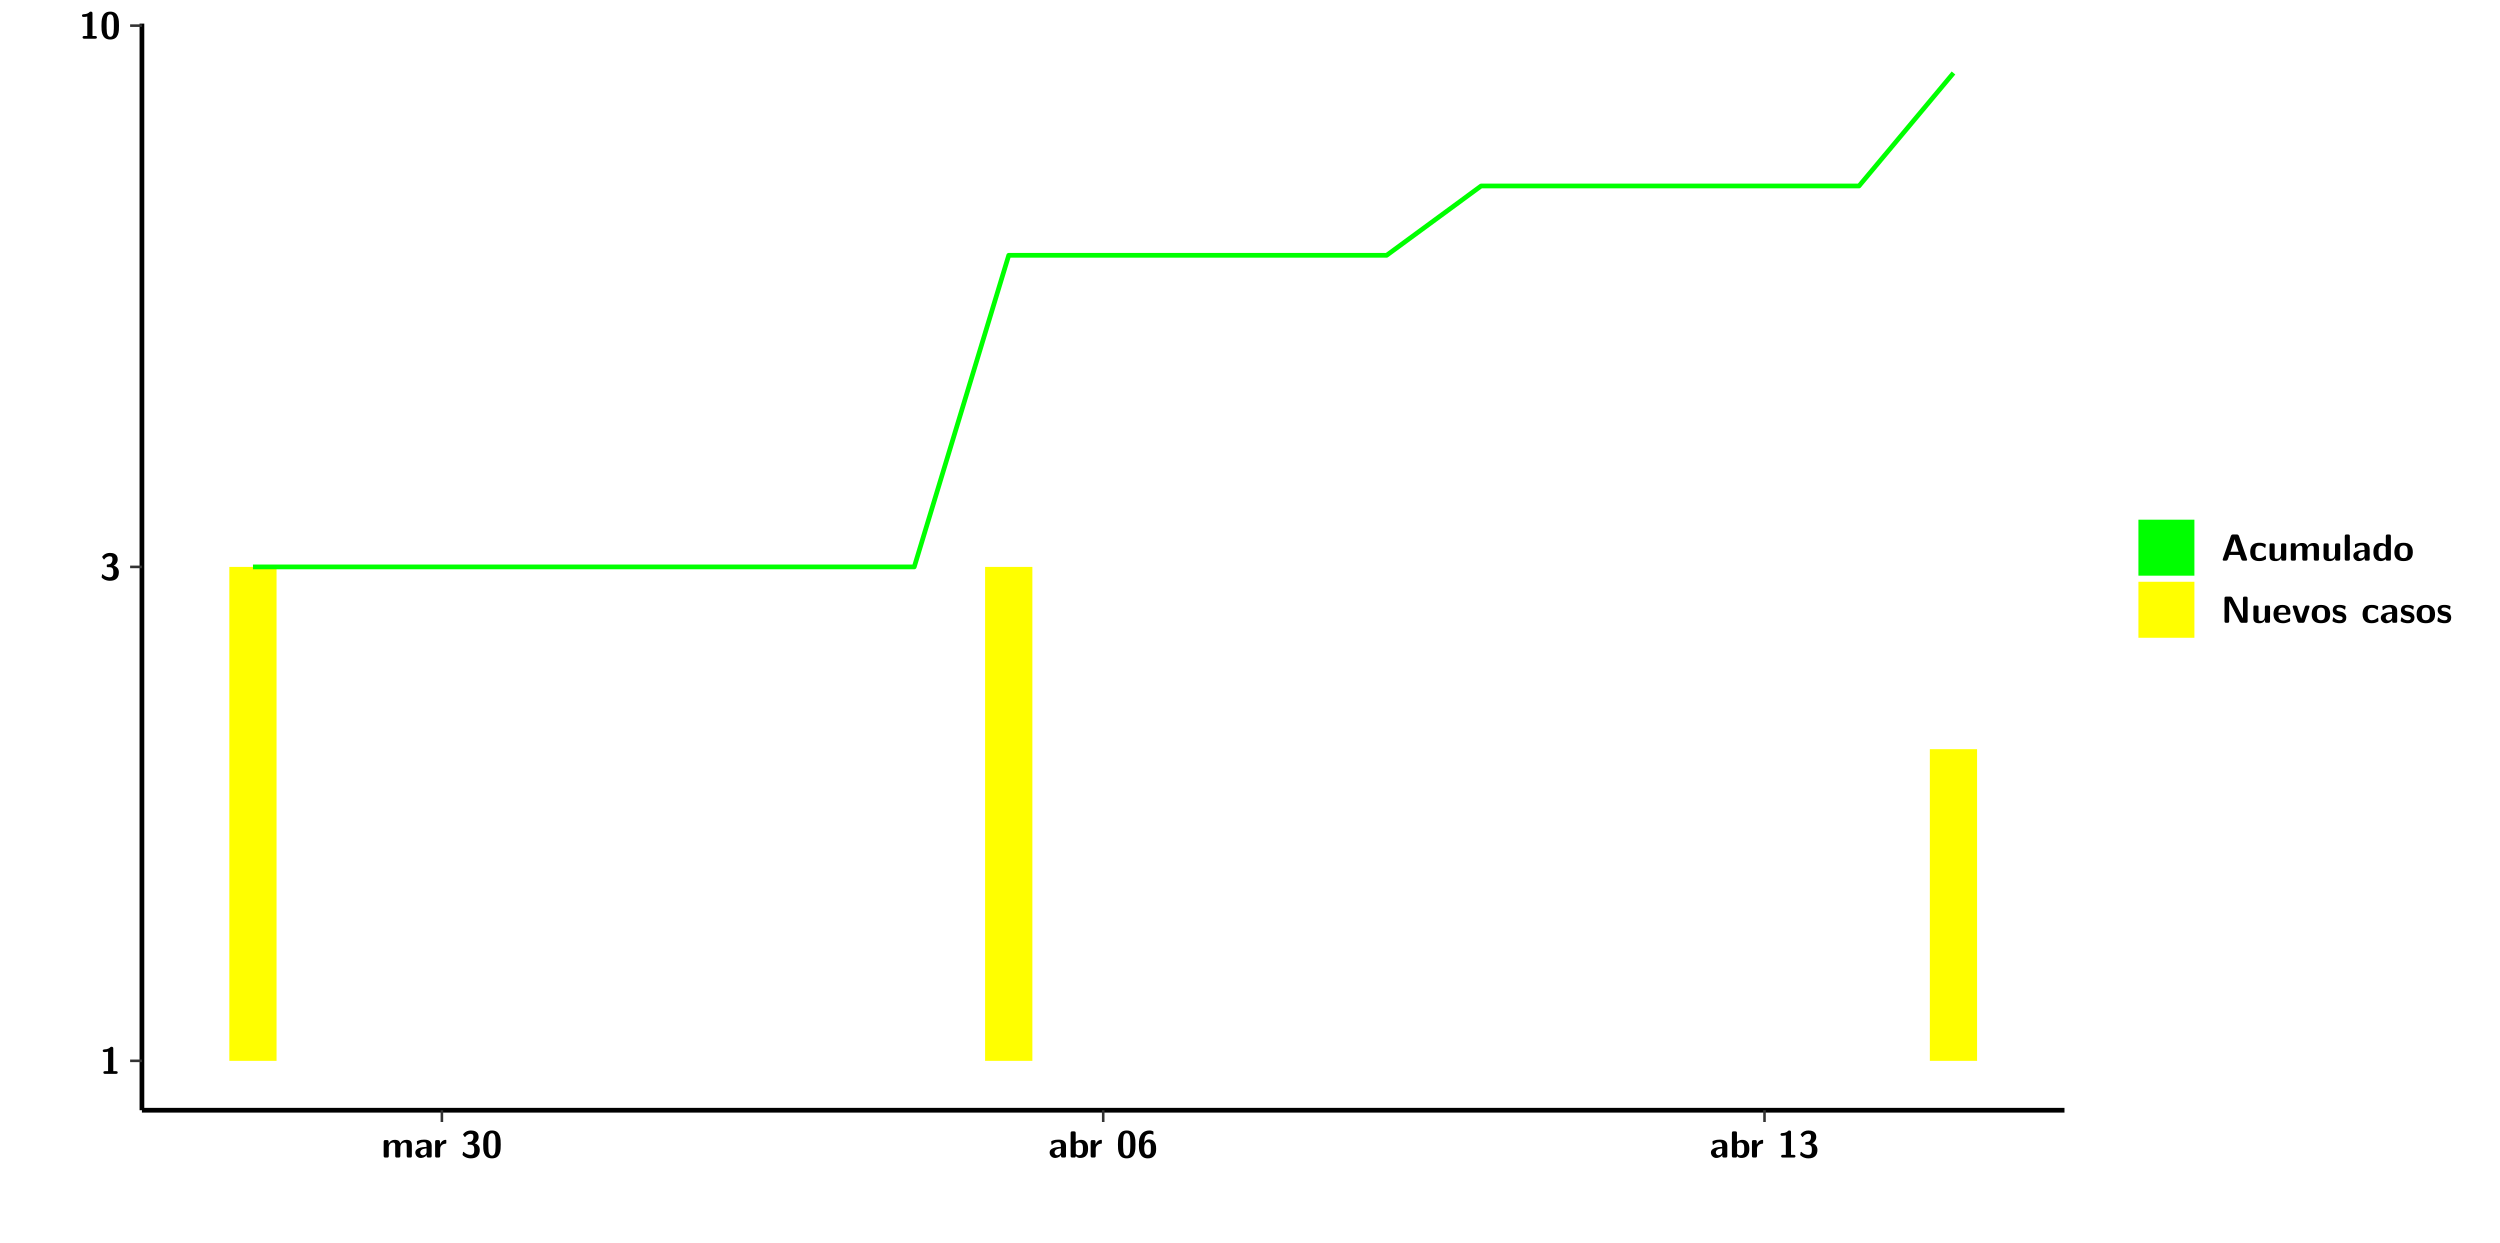
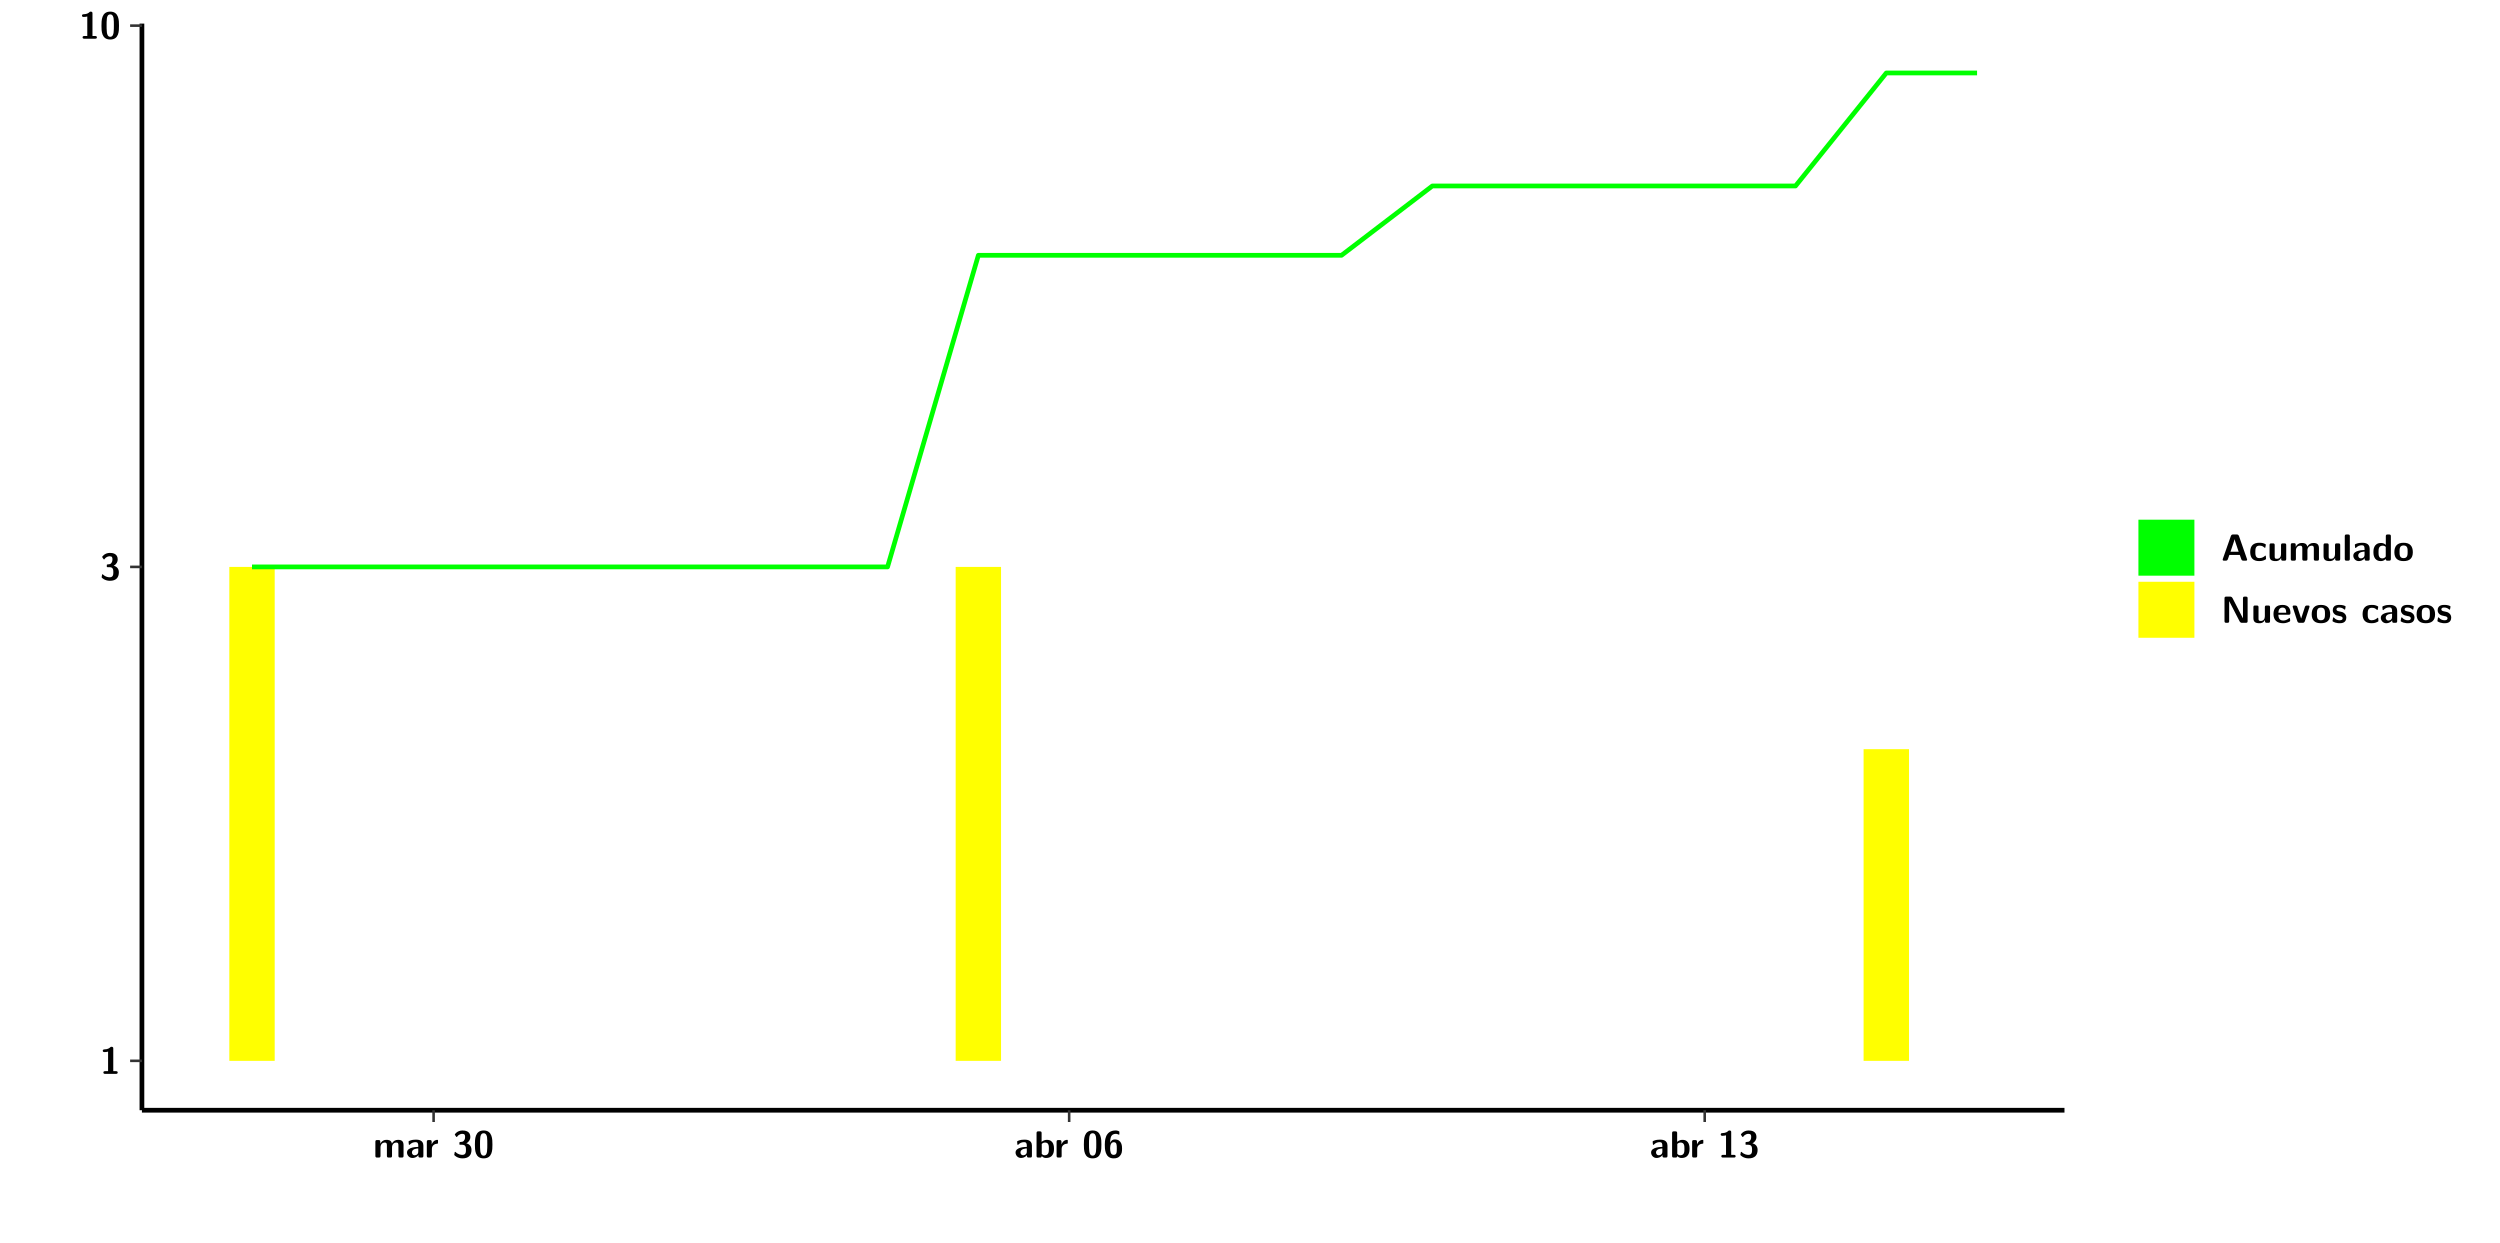
<svg xmlns="http://www.w3.org/2000/svg" xmlns:xlink="http://www.w3.org/1999/xlink" width="579.653pt" height="288pt" viewBox="0 0 579.653 288" version="1.1">
  <defs>
    <g>
      <symbol overflow="visible" id="glyph0-0">
        <path style="stroke:none;" d="" />
      </symbol>
      <symbol overflow="visible" id="glyph0-1">
        <path style="stroke:none;" d="M 3.109 -5.859 C 3.109 -6.016 3.109 -6.281 2.719 -6.281 C 2.547 -6.281 2.516 -6.266 2.406 -6.156 C 2.25 -6.016 1.922 -5.688 1.047 -5.672 C 0.891 -5.672 0.672 -5.609 0.672 -5.359 C 0.672 -5.047 0.969 -5.047 1.094 -5.047 C 1.344 -5.047 1.656 -5.078 1.906 -5.156 L 1.906 -0.625 L 1.234 -0.625 C 1.109 -0.625 0.812 -0.625 0.812 -0.312 C 0.812 0 1.109 0 1.234 0 L 3.719 0 C 3.828 0 4.141 0 4.141 -0.312 C 4.141 -0.625 3.828 -0.625 3.719 -0.625 L 3.109 -0.625 Z M 3.109 -5.859 " />
      </symbol>
      <symbol overflow="visible" id="glyph0-2">
        <path style="stroke:none;" d="M 0.844 -4.859 C 0.906 -4.766 0.953 -4.766 0.969 -4.766 C 1.031 -4.766 1.047 -4.797 1.094 -4.859 C 1.547 -5.5 2.172 -5.5 2.281 -5.5 C 2.844 -5.5 2.922 -5.203 2.922 -4.781 C 2.922 -4.656 2.922 -4.234 2.641 -3.906 C 2.438 -3.656 2.219 -3.641 1.953 -3.625 C 1.859 -3.609 1.688 -3.609 1.672 -3.578 C 1.609 -3.562 1.609 -3.5 1.609 -3.359 L 1.609 -3.203 C 1.609 -2.984 1.609 -2.969 1.844 -2.969 L 2.219 -2.969 C 3.031 -2.969 3.125 -2.469 3.125 -1.797 C 3.125 -1.203 3.062 -0.625 2.266 -0.625 C 1.984 -0.625 1.328 -0.688 0.75 -1.25 C 0.672 -1.328 0.656 -1.328 0.625 -1.328 C 0.531 -1.328 0.516 -1.25 0.516 -1.234 C 0.516 -1.234 0.406 -0.672 0.406 -0.625 C 0.406 -0.516 1.156 0.188 2.312 0.188 C 3.812 0.188 4.406 -0.609 4.406 -1.781 C 4.406 -2.562 3.984 -3.109 3.203 -3.297 C 3.906 -3.688 4.141 -4.266 4.141 -4.766 C 4.141 -6.156 2.891 -6.281 2.328 -6.281 C 1.125 -6.281 0.531 -5.422 0.531 -5.344 C 0.531 -5.297 0.594 -5.219 0.594 -5.219 Z M 0.844 -4.859 " />
      </symbol>
      <symbol overflow="visible" id="glyph0-3">
        <path style="stroke:none;" d="M 4.438 -3 C 4.438 -4.203 4.438 -6.281 2.406 -6.281 C 0.375 -6.281 0.375 -4.219 0.375 -3 C 0.375 -1.812 0.375 0.188 2.406 0.188 C 4.438 0.188 4.438 -1.781 4.438 -3 Z M 2.406 -0.438 C 1.75 -0.438 1.656 -1.25 1.625 -1.484 C 1.562 -1.953 1.562 -2.766 1.562 -3.125 C 1.562 -3.641 1.562 -4.203 1.625 -4.641 C 1.641 -4.875 1.734 -5.641 2.406 -5.641 C 3.047 -5.641 3.156 -4.906 3.188 -4.734 C 3.25 -4.281 3.25 -3.594 3.25 -3.125 C 3.25 -2.625 3.25 -1.953 3.188 -1.469 C 3.156 -1.234 3.062 -0.438 2.406 -0.438 Z M 2.406 -0.438 " />
      </symbol>
      <symbol overflow="visible" id="glyph0-4">
        <path style="stroke:none;" d="M 7.062 -2.844 C 7.062 -3.75 6.672 -4.109 5.781 -4.109 C 5.156 -4.109 4.688 -3.828 4.359 -3.25 C 4.219 -4.078 3.484 -4.109 3.109 -4.109 C 2.938 -4.109 2.578 -4.109 2.188 -3.828 C 1.906 -3.625 1.734 -3.344 1.672 -3.203 L 1.672 -3.641 C 1.672 -3.922 1.609 -4.062 1.25 -4.062 L 0.953 -4.062 C 0.625 -4.062 0.531 -3.969 0.531 -3.641 L 0.531 -0.422 C 0.531 -0.109 0.625 0 0.953 0 L 1.297 0 C 1.625 0 1.719 -0.109 1.719 -0.422 L 1.719 -2.359 C 1.719 -3.141 2.25 -3.484 2.688 -3.484 C 3.109 -3.484 3.203 -3.297 3.203 -2.828 L 3.203 -0.422 C 3.203 -0.109 3.297 0 3.625 0 L 3.969 0 C 4.297 0 4.391 -0.109 4.391 -0.422 L 4.391 -2.359 C 4.391 -3.141 4.922 -3.484 5.359 -3.484 C 5.781 -3.484 5.875 -3.297 5.875 -2.828 L 5.875 -0.422 C 5.875 -0.109 5.969 0 6.297 0 L 6.641 0 C 6.984 0 7.062 -0.109 7.062 -0.422 Z M 7.062 -2.844 " />
      </symbol>
      <symbol overflow="visible" id="glyph0-5">
        <path style="stroke:none;" d="M 4.062 -2.766 C 4.062 -4.156 2.734 -4.156 2.297 -4.156 C 1.891 -4.156 1.453 -4.125 0.859 -3.891 C 0.672 -3.797 0.625 -3.781 0.625 -3.688 C 0.625 -3.625 0.688 -3.109 0.688 -3.047 C 0.703 -2.984 0.75 -2.938 0.812 -2.938 C 0.844 -2.938 0.875 -2.969 0.906 -3 C 1.281 -3.391 1.719 -3.578 2.266 -3.578 C 2.734 -3.578 2.875 -3.297 2.875 -2.781 L 2.875 -2.469 C 2.562 -2.469 0.266 -2.453 0.266 -1.172 C 0.266 -0.547 0.766 0.094 1.531 0.094 C 1.828 0.094 2.484 0.016 2.906 -0.594 L 2.906 -0.422 C 2.906 -0.141 2.969 0 3.328 0 L 3.641 0 C 3.984 0 4.062 -0.109 4.062 -0.422 Z M 2.875 -1.344 C 2.875 -0.531 2.047 -0.531 2.016 -0.531 C 1.641 -0.531 1.406 -0.844 1.406 -1.188 C 1.406 -2.047 2.625 -2.109 2.875 -2.109 Z M 2.875 -1.344 " />
      </symbol>
      <symbol overflow="visible" id="glyph0-6">
        <path style="stroke:none;" d="M 1.703 -2.016 C 1.703 -2.844 2.391 -3.188 2.938 -3.219 C 3.109 -3.234 3.125 -3.234 3.125 -3.469 L 3.125 -3.875 C 3.125 -4.047 3.125 -4.109 2.969 -4.109 C 2.719 -4.109 2.078 -4.031 1.672 -3.078 L 1.656 -3.078 L 1.656 -3.641 C 1.656 -3.922 1.594 -4.062 1.234 -4.062 L 0.953 -4.062 C 0.641 -4.062 0.531 -3.969 0.531 -3.641 L 0.531 -0.422 C 0.531 -0.109 0.625 0 0.953 0 L 1.281 0 C 1.609 0 1.703 -0.109 1.703 -0.422 Z M 1.703 -2.016 " />
      </symbol>
      <symbol overflow="visible" id="glyph0-7">
        <path style="stroke:none;" d="M 1.703 -5.656 C 1.703 -5.938 1.641 -6.078 1.281 -6.078 L 0.953 -6.078 C 0.641 -6.078 0.531 -5.984 0.531 -5.656 L 0.531 -0.422 C 0.531 -0.109 0.625 0 0.953 0 L 1.312 0 C 1.453 0 1.719 0 1.734 -0.344 C 2.125 0.094 2.578 0.094 2.719 0.094 C 4.578 0.094 4.578 -1.594 4.578 -2.031 C 4.578 -2.453 4.578 -4.109 2.938 -4.109 C 2.219 -4.109 1.781 -3.703 1.703 -3.625 Z M 1.734 -3.172 C 1.844 -3.281 2.109 -3.484 2.5 -3.484 C 3.391 -3.484 3.391 -2.672 3.391 -2.016 C 3.391 -1.375 3.391 -0.531 2.406 -0.531 C 2.047 -0.531 1.828 -0.75 1.734 -0.875 Z M 1.734 -3.172 " />
      </symbol>
      <symbol overflow="visible" id="glyph0-8">
        <path style="stroke:none;" d="M 3.781 -5.859 C 3.781 -6.062 3.781 -6.078 3.484 -6.188 C 3.25 -6.281 3.016 -6.281 2.922 -6.281 C 0.406 -6.281 0.406 -3.75 0.406 -2.984 C 0.406 -2.078 0.406 0.188 2.453 0.188 C 3.125 0.188 3.547 0.031 3.906 -0.375 C 4.359 -0.891 4.406 -1.391 4.406 -2.062 C 4.406 -2.562 4.406 -4.203 2.703 -4.203 C 2.219 -4.203 1.859 -3.922 1.625 -3.422 C 1.672 -4.203 1.688 -4.406 1.812 -4.75 C 2.062 -5.422 2.641 -5.5 2.953 -5.5 C 3.109 -5.5 3.344 -5.469 3.547 -5.359 C 3.609 -5.312 3.641 -5.297 3.688 -5.297 C 3.781 -5.297 3.781 -5.406 3.781 -5.531 Z M 2.438 -0.625 C 1.75 -0.625 1.641 -1.422 1.641 -2.172 C 1.641 -2.906 1.859 -3.562 2.484 -3.562 C 3.188 -3.562 3.188 -2.938 3.188 -2.078 C 3.188 -1.219 3.188 -0.625 2.438 -0.625 Z M 2.438 -0.625 " />
      </symbol>
      <symbol overflow="visible" id="glyph0-9">
        <path style="stroke:none;" d="M 4.156 -5.703 C 4.031 -6.078 3.766 -6.078 3.594 -6.078 L 2.828 -6.078 C 2.641 -6.078 2.391 -6.078 2.266 -5.703 L 0.406 -0.406 C 0.375 -0.297 0.375 -0.281 0.375 -0.234 C 0.375 0 0.594 0 0.703 0 L 1.031 0 C 1.188 0 1.453 0 1.578 -0.344 L 1.922 -1.328 L 4.344 -1.328 L 4.641 -0.484 C 4.75 -0.172 4.812 0 5.234 0 L 5.703 0 C 5.828 0 6.047 0 6.047 -0.234 C 6.047 -0.281 6.047 -0.297 6 -0.406 Z M 2.812 -3.938 C 2.938 -4.328 3.062 -4.656 3.125 -4.969 L 3.141 -4.969 C 3.188 -4.766 3.188 -4.75 3.25 -4.547 L 4.078 -2.078 L 2.188 -2.078 Z M 2.812 -3.938 " />
      </symbol>
      <symbol overflow="visible" id="glyph0-10">
        <path style="stroke:none;" d="M 4 -0.438 C 4 -0.531 3.969 -0.938 3.953 -1.047 C 3.953 -1.078 3.938 -1.172 3.844 -1.172 C 3.812 -1.172 3.797 -1.172 3.703 -1.078 C 3.562 -0.953 3.141 -0.594 2.422 -0.594 C 1.516 -0.594 1.516 -1.469 1.516 -2.031 C 1.516 -2.75 1.562 -3.484 2.453 -3.484 C 3.031 -3.484 3.266 -3.344 3.578 -3.078 C 3.688 -2.984 3.703 -2.984 3.734 -2.984 C 3.828 -2.984 3.844 -3.062 3.844 -3.094 C 3.859 -3.172 3.953 -3.656 3.953 -3.703 C 3.953 -3.781 3.891 -3.812 3.75 -3.891 C 3.328 -4.078 3.062 -4.156 2.453 -4.156 C 1.141 -4.156 0.328 -3.547 0.328 -2.016 C 0.328 -0.562 1.078 0.094 2.406 0.094 C 2.641 0.094 3.172 0.094 3.75 -0.203 C 4 -0.344 4 -0.344 4 -0.438 Z M 4 -0.438 " />
      </symbol>
      <symbol overflow="visible" id="glyph0-11">
        <path style="stroke:none;" d="M 4.391 -3.594 C 4.391 -3.875 4.328 -4.016 3.969 -4.016 L 3.609 -4.016 C 3.281 -4.016 3.188 -3.906 3.188 -3.594 L 3.188 -1.516 C 3.188 -0.938 2.891 -0.438 2.266 -0.438 C 1.766 -0.438 1.719 -0.562 1.719 -1.031 L 1.719 -3.594 C 1.719 -3.875 1.656 -4.016 1.297 -4.016 L 0.953 -4.016 C 0.625 -4.016 0.531 -3.922 0.531 -3.594 L 0.531 -1.109 C 0.531 -0.172 1.031 0.094 1.953 0.094 C 2.188 0.094 2.812 0.094 3.219 -0.656 L 3.219 -0.422 C 3.219 -0.141 3.281 0 3.641 0 L 3.969 0 C 4.297 0 4.391 -0.109 4.391 -0.422 Z M 4.391 -3.594 " />
      </symbol>
      <symbol overflow="visible" id="glyph0-12">
        <path style="stroke:none;" d="M 1.703 -5.656 C 1.703 -5.938 1.641 -6.078 1.281 -6.078 L 0.953 -6.078 C 0.641 -6.078 0.531 -5.984 0.531 -5.656 L 0.531 -0.422 C 0.531 -0.109 0.625 0 0.953 0 L 1.281 0 C 1.609 0 1.703 -0.109 1.703 -0.422 Z M 1.703 -5.656 " />
      </symbol>
      <symbol overflow="visible" id="glyph0-13">
        <path style="stroke:none;" d="M 4.375 -5.656 C 4.375 -5.938 4.312 -6.078 3.953 -6.078 L 3.625 -6.078 C 3.297 -6.078 3.203 -5.969 3.203 -5.656 L 3.203 -3.672 C 2.812 -4.047 2.375 -4.109 2.109 -4.109 C 0.328 -4.109 0.328 -2.422 0.328 -2 C 0.328 -1.594 0.328 0.094 2.062 0.094 C 2.422 0.094 2.812 -0.016 3.188 -0.406 C 3.188 -0.094 3.297 0 3.609 0 L 3.953 0 C 4.281 0 4.375 -0.109 4.375 -0.422 Z M 3.188 -1.094 C 3.188 -0.953 3.188 -0.875 2.922 -0.688 C 2.703 -0.547 2.5 -0.531 2.406 -0.531 C 1.516 -0.531 1.516 -1.344 1.516 -2 C 1.516 -2.656 1.516 -3.484 2.5 -3.484 C 2.75 -3.484 2.984 -3.391 3.188 -3.203 Z M 3.188 -1.094 " />
      </symbol>
      <symbol overflow="visible" id="glyph0-14">
        <path style="stroke:none;" d="M 4.547 -1.969 C 4.547 -3.406 3.844 -4.156 2.406 -4.156 C 0.953 -4.156 0.266 -3.391 0.266 -1.969 C 0.266 -0.547 1.031 0.094 2.406 0.094 C 3.781 0.094 4.547 -0.531 4.547 -1.969 Z M 2.406 -0.594 C 1.469 -0.594 1.469 -1.375 1.469 -2.078 C 1.469 -2.75 1.469 -3.531 2.406 -3.531 C 3.344 -3.531 3.344 -2.766 3.344 -2.078 C 3.344 -1.391 3.344 -0.594 2.406 -0.594 Z M 2.406 -0.594 " />
      </symbol>
      <symbol overflow="visible" id="glyph0-15">
        <path style="stroke:none;" d="M 2.656 -5.734 C 2.469 -6.078 2.203 -6.078 2.031 -6.078 L 1.219 -6.078 C 0.906 -6.078 0.797 -5.984 0.797 -5.656 L 0.797 -0.422 C 0.797 -0.109 0.891 0 1.219 0 L 1.453 0 C 1.781 0 1.875 -0.109 1.875 -0.422 L 1.875 -5.016 L 1.891 -5.016 L 4.297 -0.344 C 4.484 0 4.75 0 4.922 0 L 5.734 0 C 6.062 0 6.156 -0.109 6.156 -0.422 L 6.156 -5.656 C 6.156 -5.938 6.094 -6.078 5.734 -6.078 L 5.5 -6.078 C 5.156 -6.078 5.078 -5.969 5.078 -5.656 L 5.078 -1.062 L 5.062 -1.062 Z M 2.656 -5.734 " />
      </symbol>
      <symbol overflow="visible" id="glyph0-16">
        <path style="stroke:none;" d="M 3.781 -1.875 C 3.984 -1.875 4.203 -1.891 4.203 -2.281 C 4.203 -3.406 3.672 -4.156 2.359 -4.156 C 0.969 -4.156 0.266 -3.375 0.266 -2.047 C 0.266 -0.609 1.109 0.094 2.484 0.094 C 2.812 0.094 3.312 0.047 3.891 -0.234 C 4.078 -0.328 4.141 -0.359 4.141 -0.469 C 4.141 -0.531 4.125 -0.781 4.109 -0.844 C 4.078 -1.125 4.062 -1.125 3.984 -1.125 C 3.953 -1.125 3.938 -1.125 3.844 -1.047 C 3.328 -0.594 2.797 -0.531 2.516 -0.531 C 1.531 -0.531 1.422 -1.312 1.391 -1.875 Z M 1.406 -2.344 C 1.422 -2.875 1.609 -3.531 2.359 -3.531 C 3.062 -3.531 3.203 -3.031 3.219 -2.344 Z M 1.406 -2.344 " />
      </symbol>
      <symbol overflow="visible" id="glyph0-17">
        <path style="stroke:none;" d="M 4.109 -3.609 C 4.141 -3.719 4.141 -3.75 4.141 -3.766 C 4.141 -4.016 3.922 -4.016 3.797 -4.016 L 3.609 -4.016 C 3.25 -4.016 3.141 -3.891 3.062 -3.641 L 2.203 -0.984 L 1.328 -3.641 C 1.266 -3.828 1.203 -4.016 0.781 -4.016 L 0.578 -4.016 C 0.453 -4.016 0.234 -4.016 0.234 -3.766 C 0.234 -3.75 0.234 -3.719 0.266 -3.609 L 1.312 -0.375 C 1.438 0 1.703 0 1.859 0 L 2.5 0 C 2.672 0 2.938 0 3.062 -0.375 Z M 4.109 -3.609 " />
      </symbol>
      <symbol overflow="visible" id="glyph0-18">
        <path style="stroke:none;" d="M 3.469 -1.234 C 3.469 -1.734 3.203 -2.031 3.047 -2.172 C 2.703 -2.484 2.391 -2.547 2.031 -2.609 C 1.547 -2.703 1.188 -2.766 1.188 -3.109 C 1.188 -3.469 1.484 -3.547 1.828 -3.547 C 2.406 -3.547 2.719 -3.328 2.953 -3.125 C 3.047 -3.047 3.062 -3.047 3.094 -3.047 C 3.188 -3.047 3.203 -3.125 3.203 -3.156 C 3.219 -3.219 3.312 -3.719 3.312 -3.766 C 3.312 -3.906 2.844 -4.031 2.75 -4.062 C 2.406 -4.156 2.125 -4.156 1.891 -4.156 C 1.5 -4.156 0.328 -4.156 0.328 -2.906 C 0.328 -2.484 0.516 -2.219 0.75 -2 C 1.062 -1.734 1.406 -1.672 1.906 -1.562 C 2.156 -1.531 2.609 -1.453 2.609 -1.062 C 2.609 -0.656 2.266 -0.594 1.922 -0.594 C 1.531 -0.594 1.047 -0.703 0.625 -1.188 C 0.594 -1.234 0.562 -1.266 0.516 -1.266 C 0.422 -1.266 0.406 -1.188 0.391 -1.125 C 0.375 -1.016 0.266 -0.516 0.266 -0.422 C 0.266 -0.266 0.922 -0.062 0.922 -0.047 C 1.406 0.094 1.766 0.094 1.922 0.094 C 2.359 0.094 3.469 0.062 3.469 -1.234 Z M 3.469 -1.234 " />
      </symbol>
    </g>
    <clipPath id="clip1">
      <path d="M 0 0 L 576.008 0 L 576.008 288 L 0 288 Z M 0 0 " />
    </clipPath>
    <clipPath id="clip2">
      <path d="M 32.906 5.477 L 478.672 5.477 L 478.672 257.414 L 32.906 257.414 Z M 32.906 5.477 " />
    </clipPath>
  </defs>
  <g id="surface1">
    <g clip-path="url(#clip1)" clip-rule="nonzero">
      <path style="fill-rule:nonzero;fill:rgb(100%,100%,100%);fill-opacity:1;stroke-width:0.598;stroke-linecap:round;stroke-linejoin:round;stroke:rgb(100%,100%,100%);stroke-opacity:1;stroke-miterlimit:10;" d="M 0 0 L 0 288.004 L 576.008 288.004 L 576.008 0 Z M 0 0 " transform="matrix(1,0,0,-1,0,288)" />
    </g>
    <g clip-path="url(#clip2)" clip-rule="nonzero">
      <path style=" stroke:none;fill-rule:nonzero;fill:rgb(100%,100%,100%);fill-opacity:1;" d="M 32.906 257.414 L 32.906 5.477 L 478.672 5.477 L 478.672 257.414 Z M 32.906 257.414 " />
    </g>
-     <path style=" stroke:none;fill-rule:nonzero;fill:rgb(100%,100%,0%);fill-opacity:1;" d="M 53.172 245.969 L 53.172 131.445 L 64.121 131.445 L 64.121 245.969 Z M 53.172 245.969 " />
-     <path style=" stroke:none;fill-rule:nonzero;fill:rgb(100%,100%,0%);fill-opacity:1;" d="M 228.406 245.969 L 228.406 131.445 L 239.367 131.445 L 239.367 245.969 Z M 228.406 245.969 " />
-     <path style=" stroke:none;fill-rule:nonzero;fill:rgb(100%,100%,0%);fill-opacity:1;" d="M 447.457 245.969 L 447.457 173.707 L 458.406 173.707 L 458.406 245.969 Z M 447.457 245.969 " />
-     <path style="fill:none;stroke-width:1.096;stroke-linecap:butt;stroke-linejoin:round;stroke:rgb(0%,100%,0%);stroke-opacity:1;stroke-miterlimit:10;" d="M 58.652 156.555 L 211.977 156.555 L 233.887 228.805 L 321.508 228.805 L 343.406 244.875 L 431.027 244.875 L 452.938 271.078 " transform="matrix(1,0,0,-1,0,288)" />
+     <path style=" stroke:none;fill-rule:nonzero;fill:rgb(100%,100%,0%);fill-opacity:1;" d="M 53.172 245.969 L 53.172 131.445 L 63.691 131.445 L 63.691 245.969 Z M 53.172 245.969 " />
+     <path style=" stroke:none;fill-rule:nonzero;fill:rgb(100%,100%,0%);fill-opacity:1;" d="M 221.582 245.969 L 221.582 131.445 L 232.102 131.445 L 232.102 245.969 Z M 221.582 245.969 " />
+     <path style=" stroke:none;fill-rule:nonzero;fill:rgb(100%,100%,0%);fill-opacity:1;" d="M 432.094 245.969 L 432.094 173.707 L 442.625 173.707 L 442.625 245.969 Z M 432.094 245.969 " />
+     <path style="fill:none;stroke-width:1.096;stroke-linecap:butt;stroke-linejoin:round;stroke:rgb(0%,100%,0%);stroke-opacity:1;stroke-miterlimit:10;" d="M 58.43 156.555 L 205.789 156.555 L 226.844 228.805 L 311.047 228.805 L 332.098 244.875 L 416.305 244.875 L 437.355 271.078 L 458.406 271.078 " transform="matrix(1,0,0,-1,0,288)" />
    <path style="fill:none;stroke-width:1.096;stroke-linecap:butt;stroke-linejoin:round;stroke:rgb(0%,0%,0%);stroke-opacity:1;stroke-miterlimit:10;" d="M 32.906 30.586 L 32.906 282.523 " transform="matrix(1,0,0,-1,0,288)" />
    <g style="fill:rgb(0%,0%,0%);fill-opacity:1;">
      <use xlink:href="#glyph0-1" x="23.153" y="248.986" />
    </g>
    <g style="fill:rgb(0%,0%,0%);fill-opacity:1;">
      <use xlink:href="#glyph0-2" x="23.153" y="134.476" />
    </g>
    <g style="fill:rgb(0%,0%,0%);fill-opacity:1;">
      <use xlink:href="#glyph0-1" x="18.331" y="8.976" />
      <use xlink:href="#glyph0-3" x="23.153" y="8.976" />
    </g>
    <path style="fill:none;stroke-width:0.598;stroke-linecap:butt;stroke-linejoin:round;stroke:rgb(20%,20%,20%);stroke-opacity:1;stroke-miterlimit:10;" d="M 30.168 42.031 L 32.906 42.031 " transform="matrix(1,0,0,-1,0,288)" />
    <path style="fill:none;stroke-width:0.598;stroke-linecap:butt;stroke-linejoin:round;stroke:rgb(20%,20%,20%);stroke-opacity:1;stroke-miterlimit:10;" d="M 30.168 156.555 L 32.906 156.555 " transform="matrix(1,0,0,-1,0,288)" />
    <path style="fill:none;stroke-width:0.598;stroke-linecap:butt;stroke-linejoin:round;stroke:rgb(20%,20%,20%);stroke-opacity:1;stroke-miterlimit:10;" d="M 30.168 282.055 L 32.906 282.055 " transform="matrix(1,0,0,-1,0,288)" />
    <path style="fill:none;stroke-width:1.096;stroke-linecap:butt;stroke-linejoin:round;stroke:rgb(0%,0%,0%);stroke-opacity:1;stroke-miterlimit:10;" d="M 32.906 30.586 L 478.672 30.586 " transform="matrix(1,0,0,-1,0,288)" />
-     <path style="fill:none;stroke-width:0.598;stroke-linecap:butt;stroke-linejoin:round;stroke:rgb(20%,20%,20%);stroke-opacity:1;stroke-miterlimit:10;" d="M 102.457 27.848 L 102.457 30.586 " transform="matrix(1,0,0,-1,0,288)" />
-     <path style="fill:none;stroke-width:0.598;stroke-linecap:butt;stroke-linejoin:round;stroke:rgb(20%,20%,20%);stroke-opacity:1;stroke-miterlimit:10;" d="M 255.793 27.848 L 255.793 30.586 " transform="matrix(1,0,0,-1,0,288)" />
-     <path style="fill:none;stroke-width:0.598;stroke-linecap:butt;stroke-linejoin:round;stroke:rgb(20%,20%,20%);stroke-opacity:1;stroke-miterlimit:10;" d="M 409.121 27.848 L 409.121 30.586 " transform="matrix(1,0,0,-1,0,288)" />
+     <path style="fill:none;stroke-width:0.598;stroke-linecap:butt;stroke-linejoin:round;stroke:rgb(20%,20%,20%);stroke-opacity:1;stroke-miterlimit:10;" d="M 100.535 27.848 L 100.535 30.586 " transform="matrix(1,0,0,-1,0,288)" />
+     <path style="fill:none;stroke-width:0.598;stroke-linecap:butt;stroke-linejoin:round;stroke:rgb(20%,20%,20%);stroke-opacity:1;stroke-miterlimit:10;" d="M 247.895 27.848 L 247.895 30.586 " transform="matrix(1,0,0,-1,0,288)" />
+     <path style="fill:none;stroke-width:0.598;stroke-linecap:butt;stroke-linejoin:round;stroke:rgb(20%,20%,20%);stroke-opacity:1;stroke-miterlimit:10;" d="M 395.254 27.848 L 395.254 30.586 " transform="matrix(1,0,0,-1,0,288)" />
    <g style="fill:rgb(0%,0%,0%);fill-opacity:1;">
-       <use xlink:href="#glyph0-4" x="88.428" y="268.394" />
-       <use xlink:href="#glyph0-5" x="96.026" y="268.394" />
+       <use xlink:href="#glyph0-4" x="86.505" y="268.394" />
+       <use xlink:href="#glyph0-5" x="94.103" y="268.394" />
    </g>
    <g style="fill:rgb(0%,0%,0%);fill-opacity:1;">
-       <use xlink:href="#glyph0-6" x="100.357" y="268.394" />
+       <use xlink:href="#glyph0-6" x="98.434" y="268.394" />
    </g>
    <g style="fill:rgb(0%,0%,0%);fill-opacity:1;">
-       <use xlink:href="#glyph0-2" x="106.838" y="268.394" />
-       <use xlink:href="#glyph0-3" x="111.66" y="268.394" />
+       <use xlink:href="#glyph0-2" x="104.915" y="268.394" />
+       <use xlink:href="#glyph0-3" x="109.737" y="268.394" />
    </g>
    <g style="fill:rgb(0%,0%,0%);fill-opacity:1;">
-       <use xlink:href="#glyph0-5" x="243.103" y="268.394" />
-       <use xlink:href="#glyph0-7" x="247.706" y="268.394" />
+       <use xlink:href="#glyph0-5" x="235.202" y="268.394" />
+       <use xlink:href="#glyph0-7" x="239.805" y="268.394" />
    </g>
    <g style="fill:rgb(0%,0%,0%);fill-opacity:1;">
-       <use xlink:href="#glyph0-6" x="252.353" y="268.394" />
+       <use xlink:href="#glyph0-6" x="244.452" y="268.394" />
    </g>
    <g style="fill:rgb(0%,0%,0%);fill-opacity:1;">
-       <use xlink:href="#glyph0-3" x="258.834" y="268.394" />
-       <use xlink:href="#glyph0-8" x="263.656" y="268.394" />
+       <use xlink:href="#glyph0-3" x="250.933" y="268.394" />
+       <use xlink:href="#glyph0-8" x="255.755" y="268.394" />
    </g>
    <g style="fill:rgb(0%,0%,0%);fill-opacity:1;">
-       <use xlink:href="#glyph0-5" x="396.428" y="268.394" />
-       <use xlink:href="#glyph0-7" x="401.031" y="268.394" />
+       <use xlink:href="#glyph0-5" x="382.56" y="268.394" />
+       <use xlink:href="#glyph0-7" x="387.163" y="268.394" />
    </g>
    <g style="fill:rgb(0%,0%,0%);fill-opacity:1;">
-       <use xlink:href="#glyph0-6" x="405.678" y="268.394" />
+       <use xlink:href="#glyph0-6" x="391.81" y="268.394" />
    </g>
    <g style="fill:rgb(0%,0%,0%);fill-opacity:1;">
-       <use xlink:href="#glyph0-1" x="412.159" y="268.394" />
-       <use xlink:href="#glyph0-2" x="416.981" y="268.394" />
+       <use xlink:href="#glyph0-1" x="398.291" y="268.394" />
+       <use xlink:href="#glyph0-2" x="403.113" y="268.394" />
    </g>
    <path style=" stroke:none;fill-rule:nonzero;fill:rgb(100%,100%,100%);fill-opacity:1;" d="M 489.629 154.062 L 489.629 108.828 L 570.527 108.828 L 570.527 154.062 Z M 489.629 154.062 " />
    <path style=" stroke:none;fill-rule:nonzero;fill:rgb(0%,100%,0%);fill-opacity:1;" d="M 495.816 133.477 L 495.816 120.496 L 508.797 120.496 L 508.797 133.477 Z M 495.816 133.477 " />
    <path style=" stroke:none;fill-rule:nonzero;fill:rgb(100%,100%,0%);fill-opacity:1;" d="M 495.816 147.875 L 495.816 134.891 L 508.797 134.891 L 508.797 147.875 Z M 495.816 147.875 " />
    <g style="fill:rgb(0%,0%,0%);fill-opacity:1;">
      <use xlink:href="#glyph0-9" x="514.979" y="130.002" />
      <use xlink:href="#glyph0-10" x="521.408" y="130.002" />
      <use xlink:href="#glyph0-11" x="525.694" y="130.002" />
      <use xlink:href="#glyph0-4" x="530.613" y="130.002" />
      <use xlink:href="#glyph0-11" x="538.212" y="130.002" />
      <use xlink:href="#glyph0-12" x="543.131" y="130.002" />
      <use xlink:href="#glyph0-5" x="545.372" y="130.002" />
      <use xlink:href="#glyph0-13" x="549.975" y="130.002" />
      <use xlink:href="#glyph0-14" x="554.894" y="130.002" />
    </g>
    <g style="fill:rgb(0%,0%,0%);fill-opacity:1;">
      <use xlink:href="#glyph0-15" x="514.979" y="144.408" />
      <use xlink:href="#glyph0-11" x="521.944" y="144.408" />
      <use xlink:href="#glyph0-16" x="526.864" y="144.408" />
      <use xlink:href="#glyph0-17" x="531.345" y="144.408" />
      <use xlink:href="#glyph0-14" x="535.728" y="144.408" />
      <use xlink:href="#glyph0-18" x="540.55" y="144.408" />
    </g>
    <g style="fill:rgb(0%,0%,0%);fill-opacity:1;">
      <use xlink:href="#glyph0-10" x="547.465" y="144.408" />
      <use xlink:href="#glyph0-5" x="551.751" y="144.408" />
      <use xlink:href="#glyph0-18" x="556.354" y="144.408" />
      <use xlink:href="#glyph0-14" x="560.051" y="144.408" />
      <use xlink:href="#glyph0-18" x="564.872" y="144.408" />
    </g>
  </g>
</svg>
